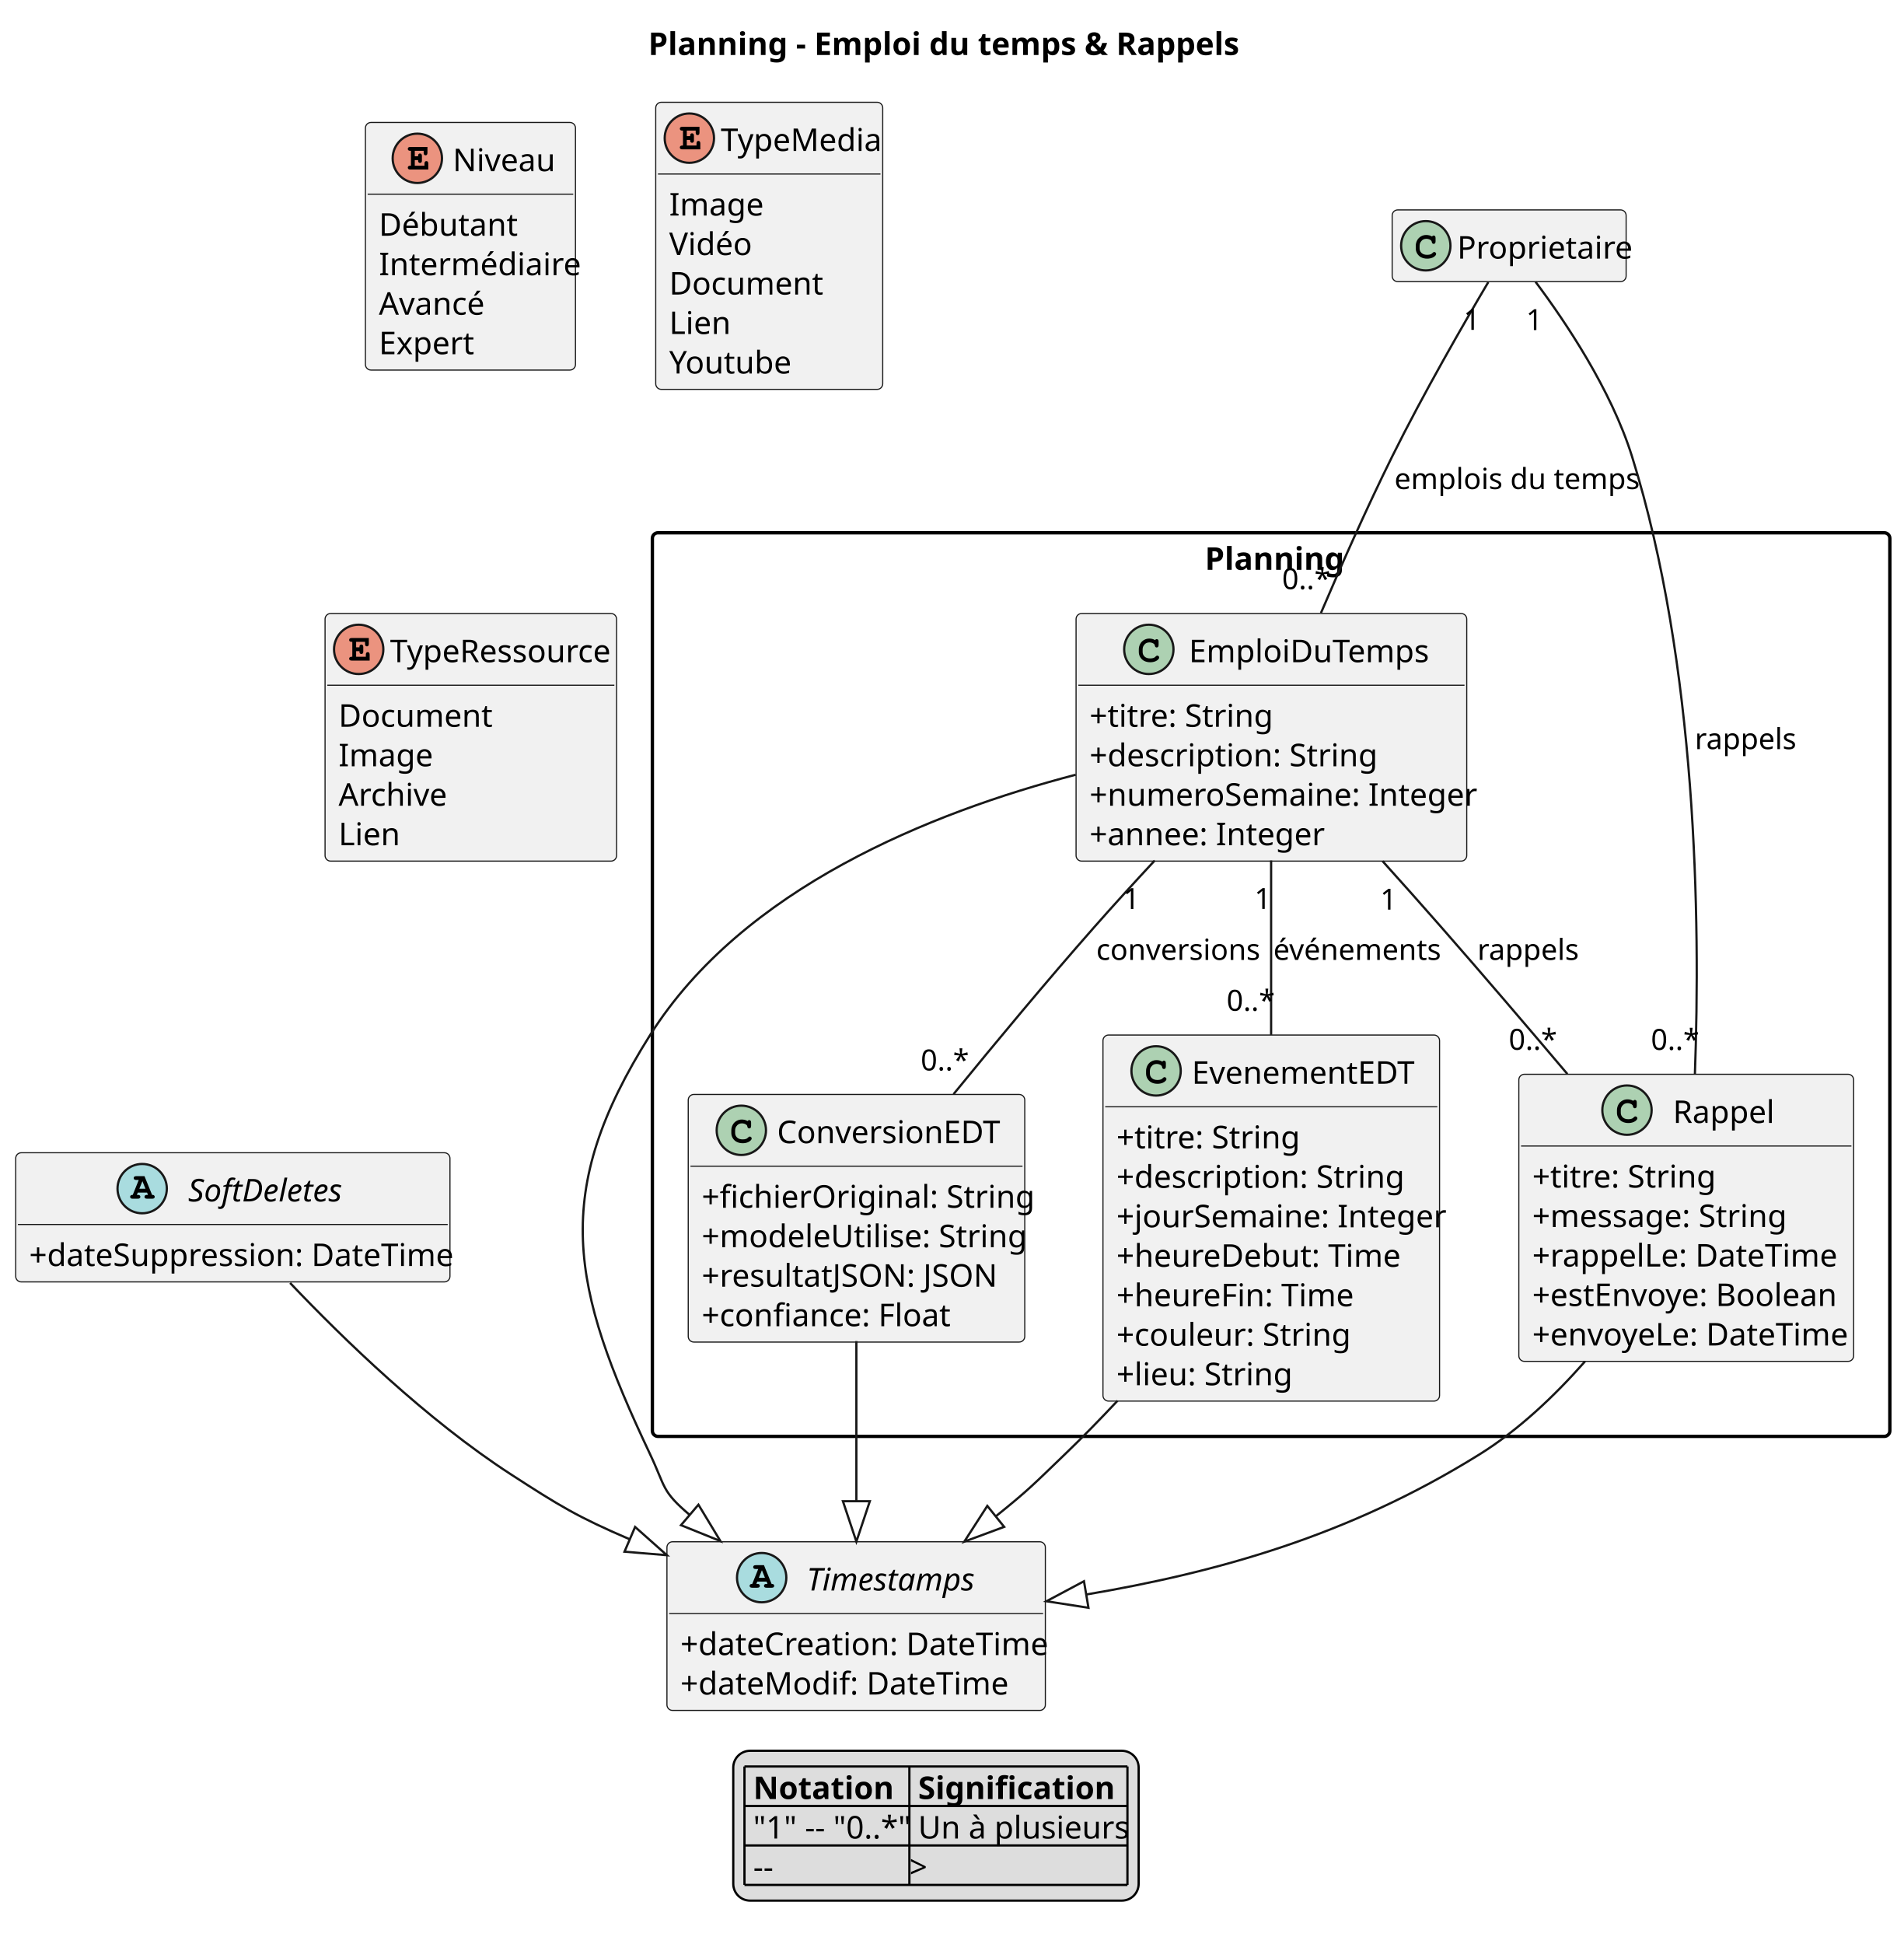
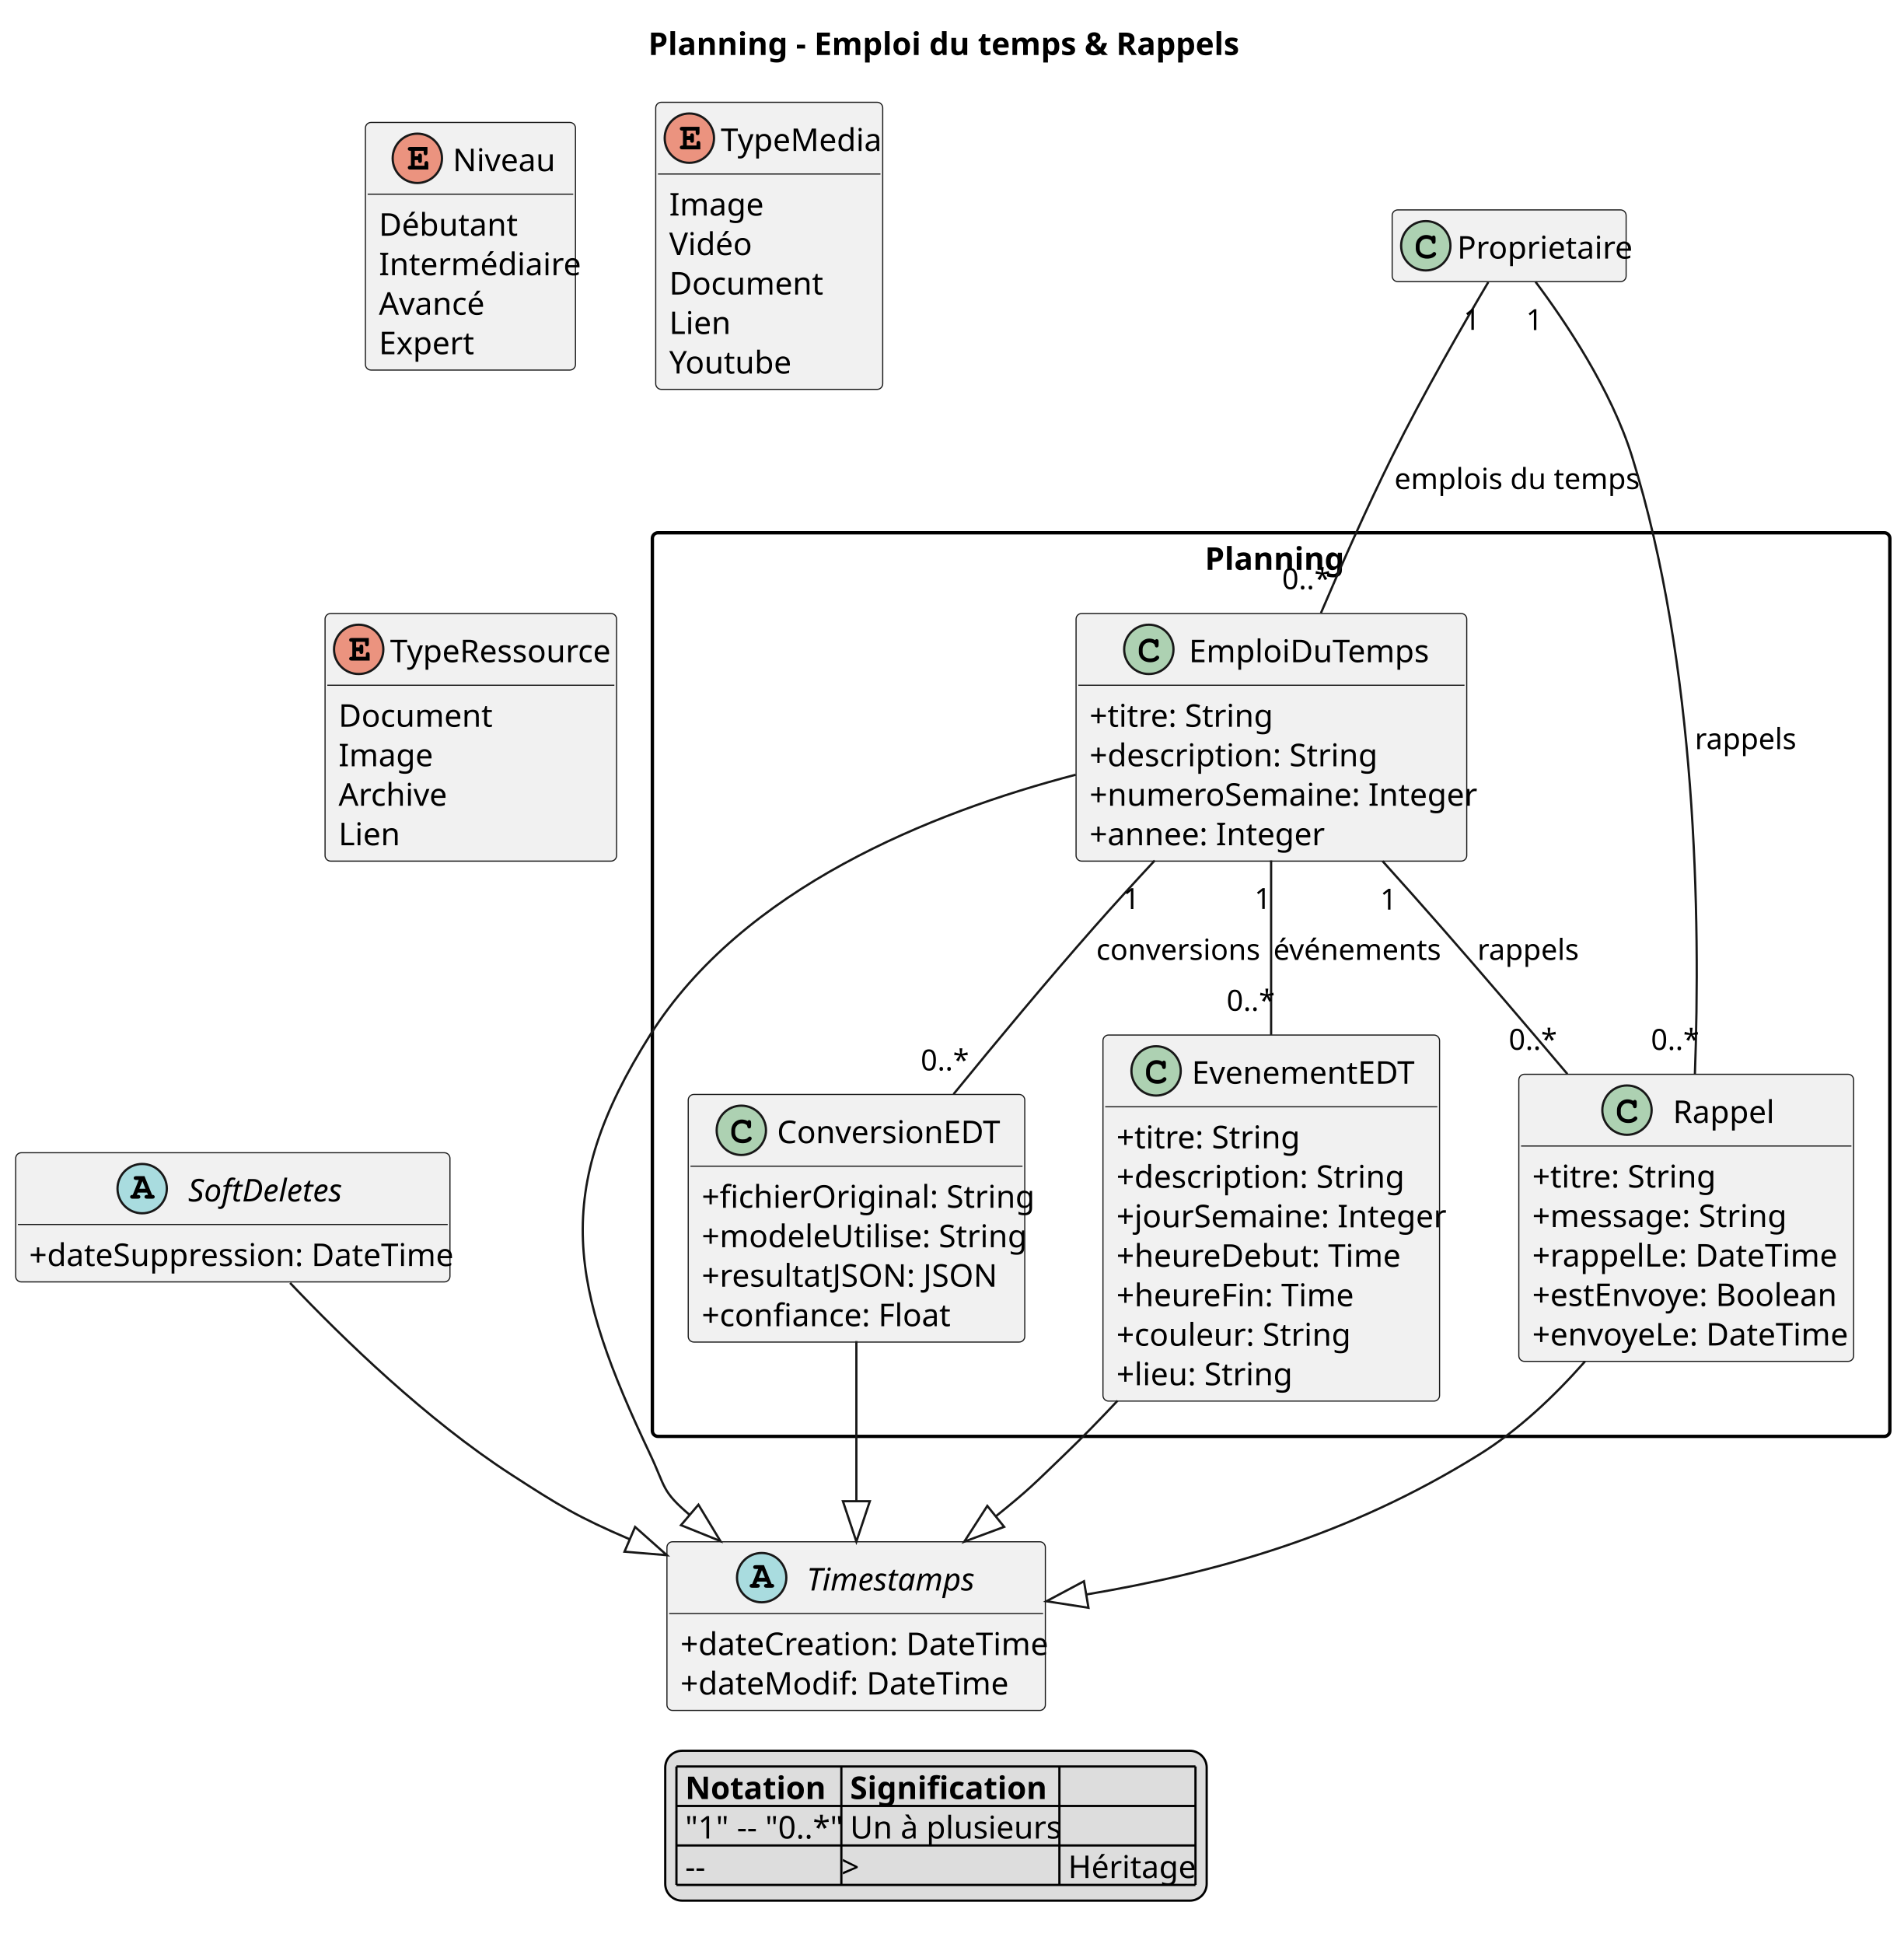
- <svg xmlns="http://www.w3.org/2000/svg" contentStyleType="text/css" height="867px" preserveAspectRatio="none" style="width:849px;height:867px;background:#FFFFFF;" version="1.1" viewBox="0 0 849 867" width="849px" zoomAndPan="magnify">
+ <svg xmlns="http://www.w3.org/2000/svg" contentStyleType="text/css" data-diagram-type="CLASS" height="867px" preserveAspectRatio="none" style="width:849px;height:867px;background:#FFFFFF;" version="1.1" viewBox="0 0 849 867" width="849px" zoomAndPan="magnify">
  <defs />
  <g>
    <text fill="#000000" font-family="sans-serif" font-size="14" font-weight="bold" lengthAdjust="spacing" textLength="256.69" x="289.155" y="24.533">Planning - Emploi du temps &amp; Rappels</text>
-     <g id="cluster_Planning">
+     <g class="cluster" data-entity="Planning" data-source-line="9" data-uid="ent0008" id="cluster_Planning">
      <rect fill="none" height="403" rx="2.5" ry="2.5" style="stroke:#000000;stroke-width:1.5;" width="552" x="291" y="237.609" />
      <text fill="#000000" font-family="sans-serif" font-size="14" font-weight="bold" lengthAdjust="spacing" textLength="59.11" x="537.445" y="254.143">Planning</text>
    </g>
-     <g id="elem_EmploiDuTemps">
-       <rect codeLine="11" fill="#F1F1F1" height="110.438" id="EmploiDuTemps" rx="2.5" ry="2.5" style="stroke:#181818;stroke-width:0.5;" width="174.265" x="480" y="273.609" />
+     <g class="entity" data-entity="EmploiDuTemps" data-source-line="11" data-uid="ent0009" id="entity_EmploiDuTemps">
+       <rect fill="#F1F1F1" height="110.438" rx="2.5" ry="2.5" style="stroke:#181818;stroke-width:0.5;" width="174.265" x="480" y="273.609" />
      <ellipse cx="512.455" cy="289.609" fill="#ADD1B2" rx="11" ry="11" style="stroke:#181818;stroke-width:1;" />
      <path d="M515.221,285.484 Q515.377,285.266 515.564,285.156 Q515.752,285.047 515.971,285.047 Q516.346,285.047 516.58,285.312 Q516.814,285.562 516.814,286.172 L516.814,287.625 Q516.814,288.234 516.58,288.5 Q516.346,288.766 515.971,288.766 Q515.627,288.766 515.424,288.562 Q515.221,288.375 515.111,287.859 Q515.064,287.5 514.877,287.312 Q514.549,286.938 513.939,286.719 Q513.33,286.5 512.705,286.5 Q511.94,286.5 511.299,286.828 Q510.674,287.156 510.174,287.906 Q509.69,288.656 509.69,289.688 L509.69,290.781 Q509.69,292.016 510.58,292.844 Q511.471,293.656 513.064,293.656 Q514.002,293.656 514.658,293.406 Q515.049,293.25 515.471,292.812 Q515.736,292.547 515.877,292.469 Q516.033,292.391 516.236,292.391 Q516.564,292.391 516.814,292.656 Q517.08,292.906 517.08,293.25 Q517.08,293.594 516.736,294 Q516.236,294.578 515.439,294.906 Q514.361,295.359 513.064,295.359 Q511.549,295.359 510.346,294.734 Q509.361,294.234 508.674,293.172 Q507.986,292.094 507.986,290.812 L507.986,289.656 Q507.986,288.328 508.596,287.188 Q509.221,286.031 510.315,285.422 Q511.408,284.797 512.643,284.797 Q513.377,284.797 514.018,284.969 Q514.674,285.125 515.221,285.484 Z " fill="#000000" />
      <text fill="#000000" font-family="sans-serif" font-size="14" lengthAdjust="spacing" textLength="103.476" x="530.334" y="295.338">EmploiDuTemps</text>
      <line style="stroke:#181818;stroke-width:0.5;" x1="481" x2="653.265" y1="305.609" y2="305.609" />
      <text fill="#000000" font-family="sans-serif" font-size="14" lengthAdjust="spacing" textLength="75.865" x="486" y="324.143">+titre: String</text>
      <text fill="#000000" font-family="sans-serif" font-size="14" lengthAdjust="spacing" textLength="120.231" x="486" y="341.752">+description: String</text>
      <text fill="#000000" font-family="sans-serif" font-size="14" lengthAdjust="spacing" textLength="162.265" x="486" y="359.361">+numeroSemaine: Integer</text>
      <text fill="#000000" font-family="sans-serif" font-size="14" lengthAdjust="spacing" textLength="98.472" x="486" y="376.971">+annee: Integer</text>
    </g>
-     <g id="elem_EvenementEDT">
-       <rect codeLine="20" fill="#F1F1F1" height="163.266" id="EvenementEDT" rx="2.5" ry="2.5" style="stroke:#181818;stroke-width:0.5;" width="150.141" x="492" y="461.609" />
+     <g class="entity" data-entity="EvenementEDT" data-source-line="20" data-uid="ent0011" id="entity_EvenementEDT">
+       <rect fill="#F1F1F1" height="163.266" rx="2.5" ry="2.5" style="stroke:#181818;stroke-width:0.5;" width="150.141" x="492" y="461.609" />
      <ellipse cx="515.694" cy="477.609" fill="#ADD1B2" rx="11" ry="11" style="stroke:#181818;stroke-width:1;" />
      <path d="M518.46,473.484 Q518.616,473.266 518.803,473.156 Q518.991,473.047 519.21,473.047 Q519.585,473.047 519.819,473.312 Q520.053,473.562 520.053,474.172 L520.053,475.625 Q520.053,476.234 519.819,476.5 Q519.585,476.766 519.21,476.766 Q518.866,476.766 518.663,476.562 Q518.46,476.375 518.35,475.859 Q518.303,475.5 518.116,475.312 Q517.788,474.938 517.178,474.719 Q516.569,474.5 515.944,474.5 Q515.178,474.5 514.538,474.828 Q513.913,475.156 513.413,475.906 Q512.928,476.656 512.928,477.688 L512.928,478.781 Q512.928,480.016 513.819,480.844 Q514.71,481.656 516.303,481.656 Q517.241,481.656 517.897,481.406 Q518.288,481.25 518.71,480.812 Q518.975,480.547 519.116,480.469 Q519.272,480.391 519.475,480.391 Q519.803,480.391 520.053,480.656 Q520.319,480.906 520.319,481.25 Q520.319,481.594 519.975,482 Q519.475,482.578 518.678,482.906 Q517.6,483.359 516.303,483.359 Q514.788,483.359 513.585,482.734 Q512.6,482.234 511.913,481.172 Q511.225,480.094 511.225,478.812 L511.225,477.656 Q511.225,476.328 511.835,475.188 Q512.46,474.031 513.553,473.422 Q514.647,472.797 515.882,472.797 Q516.616,472.797 517.257,472.969 Q517.913,473.125 518.46,473.484 Z " fill="#000000" />
      <text fill="#000000" font-family="sans-serif" font-size="14" lengthAdjust="spacing" textLength="98.82" x="531.626" y="483.338">EvenementEDT</text>
      <line style="stroke:#181818;stroke-width:0.5;" x1="493" x2="641.141" y1="493.609" y2="493.609" />
      <text fill="#000000" font-family="sans-serif" font-size="14" lengthAdjust="spacing" textLength="75.865" x="498" y="512.143">+titre: String</text>
      <text fill="#000000" font-family="sans-serif" font-size="14" lengthAdjust="spacing" textLength="120.231" x="498" y="529.752">+description: String</text>
      <text fill="#000000" font-family="sans-serif" font-size="14" lengthAdjust="spacing" textLength="138.141" x="498" y="547.361">+jourSemaine: Integer</text>
      <text fill="#000000" font-family="sans-serif" font-size="14" lengthAdjust="spacing" textLength="120.231" x="498" y="564.971">+heureDebut: Time</text>
      <text fill="#000000" font-family="sans-serif" font-size="14" lengthAdjust="spacing" textLength="102.32" x="498" y="582.58">+heureFin: Time</text>
      <text fill="#000000" font-family="sans-serif" font-size="14" lengthAdjust="spacing" textLength="98.444" x="498" y="600.189">+couleur: String</text>
      <text fill="#000000" font-family="sans-serif" font-size="14" lengthAdjust="spacing" textLength="74.32" x="498" y="617.799">+lieu: String</text>
    </g>
-     <g id="elem_ConversionEDT">
-       <rect codeLine="32" fill="#F1F1F1" height="110.438" id="ConversionEDT" rx="2.5" ry="2.5" style="stroke:#181818;stroke-width:0.5;" width="150.113" x="307" y="488.109" />
+     <g class="entity" data-entity="ConversionEDT" data-source-line="32" data-uid="ent0013" id="entity_ConversionEDT">
+       <rect fill="#F1F1F1" height="110.438" rx="2.5" ry="2.5" style="stroke:#181818;stroke-width:0.5;" width="150.113" x="307" y="488.109" />
      <ellipse cx="330.685" cy="504.109" fill="#ADD1B2" rx="11" ry="11" style="stroke:#181818;stroke-width:1;" />
      <path d="M333.45,499.984 Q333.607,499.766 333.794,499.656 Q333.982,499.547 334.2,499.547 Q334.575,499.547 334.81,499.812 Q335.044,500.062 335.044,500.672 L335.044,502.125 Q335.044,502.734 334.81,503 Q334.575,503.266 334.2,503.266 Q333.857,503.266 333.654,503.062 Q333.45,502.875 333.341,502.359 Q333.294,502 333.107,501.812 Q332.779,501.438 332.169,501.219 Q331.56,501 330.935,501 Q330.169,501 329.529,501.328 Q328.904,501.656 328.404,502.406 Q327.919,503.156 327.919,504.188 L327.919,505.281 Q327.919,506.516 328.81,507.344 Q329.7,508.156 331.294,508.156 Q332.232,508.156 332.888,507.906 Q333.279,507.75 333.7,507.312 Q333.966,507.047 334.107,506.969 Q334.263,506.891 334.466,506.891 Q334.794,506.891 335.044,507.156 Q335.31,507.406 335.31,507.75 Q335.31,508.094 334.966,508.5 Q334.466,509.078 333.669,509.406 Q332.591,509.859 331.294,509.859 Q329.779,509.859 328.575,509.234 Q327.591,508.734 326.904,507.672 Q326.216,506.594 326.216,505.312 L326.216,504.156 Q326.216,502.828 326.825,501.688 Q327.45,500.531 328.544,499.922 Q329.638,499.297 330.872,499.297 Q331.607,499.297 332.247,499.469 Q332.904,499.625 333.45,499.984 Z " fill="#000000" />
      <text fill="#000000" font-family="sans-serif" font-size="14" lengthAdjust="spacing" textLength="98.814" x="346.615" y="509.838">ConversionEDT</text>
      <line style="stroke:#181818;stroke-width:0.5;" x1="308" x2="456.113" y1="520.109" y2="520.109" />
      <text fill="#000000" font-family="sans-serif" font-size="14" lengthAdjust="spacing" textLength="138.113" x="313" y="538.643">+fichierOriginal: String</text>
      <text fill="#000000" font-family="sans-serif" font-size="14" lengthAdjust="spacing" textLength="136.561" x="313" y="556.252">+modeleUtilise: String</text>
      <text fill="#000000" font-family="sans-serif" font-size="14" lengthAdjust="spacing" textLength="136.541" x="313" y="573.861">+resultatJSON: JSON</text>
      <text fill="#000000" font-family="sans-serif" font-size="14" lengthAdjust="spacing" textLength="107.01" x="313" y="591.471">+confiance: Float</text>
    </g>
-     <g id="elem_Rappel">
-       <rect codeLine="41" fill="#F1F1F1" height="128.047" id="Rappel" rx="2.5" ry="2.5" style="stroke:#181818;stroke-width:0.5;" width="149.355" x="677.5" y="479.109" />
+     <g class="entity" data-entity="Rappel" data-source-line="41" data-uid="ent0015" id="entity_Rappel">
+       <rect fill="#F1F1F1" height="128.047" rx="2.5" ry="2.5" style="stroke:#181818;stroke-width:0.5;" width="149.355" x="677.5" y="479.109" />
      <ellipse cx="725.745" cy="495.109" fill="#ADD1B2" rx="11" ry="11" style="stroke:#181818;stroke-width:1;" />
      <path d="M728.51,490.984 Q728.667,490.766 728.854,490.656 Q729.042,490.547 729.26,490.547 Q729.635,490.547 729.87,490.812 Q730.104,491.062 730.104,491.672 L730.104,493.125 Q730.104,493.734 729.87,494 Q729.635,494.266 729.26,494.266 Q728.917,494.266 728.713,494.062 Q728.51,493.875 728.401,493.359 Q728.354,493 728.167,492.812 Q727.838,492.438 727.229,492.219 Q726.62,492 725.995,492 Q725.229,492 724.588,492.328 Q723.963,492.656 723.463,493.406 Q722.979,494.156 722.979,495.188 L722.979,496.281 Q722.979,497.516 723.87,498.344 Q724.76,499.156 726.354,499.156 Q727.292,499.156 727.948,498.906 Q728.338,498.75 728.76,498.312 Q729.026,498.047 729.167,497.969 Q729.323,497.891 729.526,497.891 Q729.854,497.891 730.104,498.156 Q730.37,498.406 730.37,498.75 Q730.37,499.094 730.026,499.5 Q729.526,500.078 728.729,500.406 Q727.651,500.859 726.354,500.859 Q724.838,500.859 723.635,500.234 Q722.651,499.734 721.963,498.672 Q721.276,497.594 721.276,496.312 L721.276,495.156 Q721.276,493.828 721.885,492.688 Q722.51,491.531 723.604,490.922 Q724.698,490.297 725.932,490.297 Q726.667,490.297 727.307,490.469 Q727.963,490.625 728.51,490.984 Z " fill="#000000" />
      <text fill="#000000" font-family="sans-serif" font-size="14" lengthAdjust="spacing" textLength="44.365" x="746.245" y="500.838">Rappel</text>
      <line style="stroke:#181818;stroke-width:0.5;" x1="678.5" x2="825.855" y1="511.109" y2="511.109" />
      <text fill="#000000" font-family="sans-serif" font-size="14" lengthAdjust="spacing" textLength="75.865" x="683.5" y="529.643">+titre: String</text>
      <text fill="#000000" font-family="sans-serif" font-size="14" lengthAdjust="spacing" textLength="109.334" x="683.5" y="547.252">+message: String</text>
      <text fill="#000000" font-family="sans-serif" font-size="14" lengthAdjust="spacing" textLength="131.127" x="683.5" y="564.861">+rappelLe: DateTime</text>
      <text fill="#000000" font-family="sans-serif" font-size="14" lengthAdjust="spacing" textLength="132.706" x="683.5" y="582.471">+estEnvoye: Boolean</text>
      <text fill="#000000" font-family="sans-serif" font-size="14" lengthAdjust="spacing" textLength="137.355" x="683.5" y="600.08">+envoyeLe: DateTime</text>
    </g>
-     <g id="elem_Niveau">
-       <rect codeLine="2" fill="#F1F1F1" height="110.438" id="Niveau" rx="2.5" ry="2.5" style="stroke:#181818;stroke-width:0.5;" width="93.703" x="163" y="54.609" />
+     <g class="entity" data-entity="Niveau" data-source-line="2" data-uid="ent0002" id="entity_Niveau">
+       <rect fill="#F1F1F1" height="110.438" rx="2.5" ry="2.5" style="stroke:#181818;stroke-width:0.5;" width="93.703" x="163" y="54.609" />
      <ellipse cx="186.156" cy="70.609" fill="#EB937F" rx="11" ry="11" style="stroke:#181818;stroke-width:1;" />
      <path d="M185.015,71.406 L185.015,73.906 L189.343,73.906 L189.343,72.984 Q189.343,72.375 189.578,72.109 Q189.828,71.844 190.203,71.844 Q190.578,71.844 190.812,72.109 Q191.046,72.375 191.046,72.984 L191.046,75.609 L183.046,75.609 Q182.421,75.609 182.156,75.375 Q181.906,75.141 181.906,74.75 Q181.906,74.375 182.171,74.141 Q182.437,73.906 183.046,73.906 L183.312,73.906 L183.312,67.25 L183.046,67.25 Q182.421,67.25 182.156,67.016 Q181.906,66.781 181.906,66.391 Q181.906,66.016 182.156,65.781 Q182.421,65.547 183.046,65.547 L190.671,65.547 L190.671,68.141 Q190.671,68.75 190.437,69.016 Q190.218,69.266 189.828,69.266 Q189.453,69.266 189.218,69.016 Q188.984,68.75 188.984,68.141 L188.984,67.25 L185.015,67.25 L185.015,69.703 L186.5,69.703 Q186.5,69.047 186.625,68.859 Q186.89,68.453 187.359,68.453 Q187.734,68.453 187.968,68.719 Q188.203,68.969 188.203,69.578 L188.203,71.547 Q188.203,72.094 188.078,72.281 Q187.812,72.672 187.359,72.672 Q186.89,72.672 186.625,72.266 Q186.5,72.078 186.5,71.406 L185.015,71.406 Z " fill="#000000" />
      <text fill="#000000" font-family="sans-serif" font-size="14" lengthAdjust="spacing" textLength="43.579" x="201.968" y="76.338">Niveau</text>
      <line style="stroke:#181818;stroke-width:0.5;" x1="164" x2="255.703" y1="86.609" y2="86.609" />
      <text fill="#000000" font-family="sans-serif" font-size="14" lengthAdjust="spacing" textLength="56.82" x="169" y="105.143">Débutant</text>
      <text fill="#000000" font-family="sans-serif" font-size="14" lengthAdjust="spacing" textLength="81.703" x="169" y="122.752">Intermédiaire</text>
      <text fill="#000000" font-family="sans-serif" font-size="14" lengthAdjust="spacing" textLength="46.696" x="169" y="140.361">Avancé</text>
      <text fill="#000000" font-family="sans-serif" font-size="14" lengthAdjust="spacing" textLength="40.462" x="169" y="157.971">Expert</text>
    </g>
-     <g id="elem_TypeMedia">
-       <rect codeLine="9" fill="#F1F1F1" height="128.047" id="TypeMedia" rx="2.5" ry="2.5" style="stroke:#181818;stroke-width:0.5;" width="101.255" x="292.5" y="45.609" />
+     <g class="entity" data-entity="TypeMedia" data-source-line="9" data-uid="ent0003" id="entity_TypeMedia">
+       <rect fill="#F1F1F1" height="128.047" rx="2.5" ry="2.5" style="stroke:#181818;stroke-width:0.5;" width="101.255" x="292.5" y="45.609" />
      <ellipse cx="307.5" cy="61.609" fill="#EB937F" rx="11" ry="11" style="stroke:#181818;stroke-width:1;" />
      <path d="M306.359,62.406 L306.359,64.906 L310.688,64.906 L310.688,63.984 Q310.688,63.375 310.922,63.109 Q311.172,62.844 311.547,62.844 Q311.922,62.844 312.156,63.109 Q312.391,63.375 312.391,63.984 L312.391,66.609 L304.391,66.609 Q303.766,66.609 303.5,66.375 Q303.25,66.141 303.25,65.75 Q303.25,65.375 303.516,65.141 Q303.781,64.906 304.391,64.906 L304.656,64.906 L304.656,58.25 L304.391,58.25 Q303.766,58.25 303.5,58.016 Q303.25,57.781 303.25,57.391 Q303.25,57.016 303.5,56.781 Q303.766,56.547 304.391,56.547 L312.016,56.547 L312.016,59.141 Q312.016,59.75 311.781,60.016 Q311.562,60.266 311.172,60.266 Q310.797,60.266 310.562,60.016 Q310.328,59.75 310.328,59.141 L310.328,58.25 L306.359,58.25 L306.359,60.703 L307.844,60.703 Q307.844,60.047 307.969,59.859 Q308.234,59.453 308.703,59.453 Q309.078,59.453 309.312,59.719 Q309.547,59.969 309.547,60.578 L309.547,62.547 Q309.547,63.094 309.422,63.281 Q309.156,63.672 308.703,63.672 Q308.234,63.672 307.969,63.266 Q307.844,63.078 307.844,62.406 L306.359,62.406 Z " fill="#000000" />
      <text fill="#000000" font-family="sans-serif" font-size="14" lengthAdjust="spacing" textLength="69.255" x="321.5" y="67.338">TypeMedia</text>
      <line style="stroke:#181818;stroke-width:0.5;" x1="293.5" x2="392.755" y1="77.609" y2="77.609" />
      <text fill="#000000" font-family="sans-serif" font-size="14" lengthAdjust="spacing" textLength="38.91" x="298.5" y="96.143">Image</text>
      <text fill="#000000" font-family="sans-serif" font-size="14" lengthAdjust="spacing" textLength="35.807" x="298.5" y="113.752">Vidéo</text>
      <text fill="#000000" font-family="sans-serif" font-size="14" lengthAdjust="spacing" textLength="63.807" x="298.5" y="131.361">Document</text>
      <text fill="#000000" font-family="sans-serif" font-size="14" lengthAdjust="spacing" textLength="26.469" x="298.5" y="148.971">Lien</text>
      <text fill="#000000" font-family="sans-serif" font-size="14" lengthAdjust="spacing" textLength="52.158" x="298.5" y="166.58">Youtube</text>
    </g>
-     <g id="elem_TypeRessource">
-       <rect codeLine="17" fill="#F1F1F1" height="110.438" id="TypeRessource" rx="2.5" ry="2.5" style="stroke:#181818;stroke-width:0.5;" width="130.041" x="145" y="273.609" />
+     <g class="entity" data-entity="TypeRessource" data-source-line="17" data-uid="ent0004" id="entity_TypeRessource">
+       <rect fill="#F1F1F1" height="110.438" rx="2.5" ry="2.5" style="stroke:#181818;stroke-width:0.5;" width="130.041" x="145" y="273.609" />
      <ellipse cx="160" cy="289.609" fill="#EB937F" rx="11" ry="11" style="stroke:#181818;stroke-width:1;" />
      <path d="M158.859,290.406 L158.859,292.906 L163.188,292.906 L163.188,291.984 Q163.188,291.375 163.422,291.109 Q163.672,290.844 164.047,290.844 Q164.422,290.844 164.656,291.109 Q164.891,291.375 164.891,291.984 L164.891,294.609 L156.891,294.609 Q156.266,294.609 156,294.375 Q155.75,294.141 155.75,293.75 Q155.75,293.375 156.016,293.141 Q156.281,292.906 156.891,292.906 L157.156,292.906 L157.156,286.25 L156.891,286.25 Q156.266,286.25 156,286.016 Q155.75,285.781 155.75,285.391 Q155.75,285.016 156,284.781 Q156.266,284.547 156.891,284.547 L164.516,284.547 L164.516,287.141 Q164.516,287.75 164.281,288.016 Q164.062,288.266 163.672,288.266 Q163.297,288.266 163.062,288.016 Q162.828,287.75 162.828,287.141 L162.828,286.25 L158.859,286.25 L158.859,288.703 L160.344,288.703 Q160.344,288.047 160.469,287.859 Q160.734,287.453 161.203,287.453 Q161.578,287.453 161.812,287.719 Q162.047,287.969 162.047,288.578 L162.047,290.547 Q162.047,291.094 161.922,291.281 Q161.656,291.672 161.203,291.672 Q160.734,291.672 160.469,291.266 Q160.344,291.078 160.344,290.406 L158.859,290.406 Z " fill="#000000" />
      <text fill="#000000" font-family="sans-serif" font-size="14" lengthAdjust="spacing" textLength="98.041" x="174" y="295.338">TypeRessource</text>
      <line style="stroke:#181818;stroke-width:0.5;" x1="146" x2="274.041" y1="305.609" y2="305.609" />
      <text fill="#000000" font-family="sans-serif" font-size="14" lengthAdjust="spacing" textLength="63.807" x="151" y="324.143">Document</text>
      <text fill="#000000" font-family="sans-serif" font-size="14" lengthAdjust="spacing" textLength="38.91" x="151" y="341.752">Image</text>
      <text fill="#000000" font-family="sans-serif" font-size="14" lengthAdjust="spacing" textLength="46.683" x="151" y="359.361">Archive</text>
      <text fill="#000000" font-family="sans-serif" font-size="14" lengthAdjust="spacing" textLength="26.469" x="151" y="376.971">Lien</text>
    </g>
-     <g id="elem_Timestamps">
-       <rect codeLine="25" fill="#F1F1F1" height="75.219" id="Timestamps" rx="2.5" ry="2.5" style="stroke:#181818;stroke-width:0.5;" width="168.803" x="297.5" y="687.609" />
+     <g class="entity" data-entity="Timestamps" data-source-line="25" data-uid="ent0005" id="entity_Timestamps">
+       <rect fill="#F1F1F1" height="75.219" rx="2.5" ry="2.5" style="stroke:#181818;stroke-width:0.5;" width="168.803" x="297.5" y="687.609" />
      <ellipse cx="339.756" cy="703.609" fill="#A9DCDF" rx="11" ry="11" style="stroke:#181818;stroke-width:1;" />
      <path d="M341.943,705.375 L337.803,705.375 L337.381,706.406 L337.803,706.406 Q338.412,706.406 338.678,706.641 Q338.943,706.875 338.943,707.266 Q338.943,707.641 338.678,707.875 Q338.412,708.109 337.803,708.109 L335.506,708.109 Q334.896,708.109 334.646,707.875 Q334.381,707.641 334.381,707.25 Q334.381,706.875 334.662,706.641 Q334.928,706.391 335.553,706.406 L338.224,699.75 L337.115,699.75 Q336.506,699.75 336.24,699.516 Q335.974,699.281 335.974,698.891 Q335.974,698.516 336.24,698.281 Q336.506,698.047 337.115,698.047 L340.787,698.047 L344.178,706.406 Q344.771,706.406 344.959,706.547 Q345.349,706.812 345.349,707.266 Q345.349,707.641 345.084,707.875 Q344.834,708.109 344.224,708.109 L341.928,708.109 Q341.318,708.109 341.053,707.875 Q340.787,707.641 340.787,707.25 Q340.787,706.875 341.053,706.641 Q341.318,706.406 341.928,706.406 L342.349,706.406 L341.943,705.375 Z M341.224,703.672 L339.865,700.297 L338.49,703.672 L341.224,703.672 Z " fill="#000000" />
      <text fill="#000000" font-family="sans-serif" font-size="14" font-style="italic" lengthAdjust="spacing" textLength="76.234" x="359.813" y="709.338">Timestamps</text>
      <line style="stroke:#181818;stroke-width:0.5;" x1="298.5" x2="465.303" y1="719.609" y2="719.609" />
      <text fill="#000000" font-family="sans-serif" font-size="14" lengthAdjust="spacing" textLength="156.803" x="303.5" y="738.143">+dateCreation: DateTime</text>
      <text fill="#000000" font-family="sans-serif" font-size="14" lengthAdjust="spacing" textLength="138.12" x="303.5" y="755.752">+dateModif: DateTime</text>
    </g>
-     <g id="elem_SoftDeletes">
-       <rect codeLine="30" fill="#F1F1F1" height="57.609" id="SoftDeletes" rx="2.5" ry="2.5" style="stroke:#181818;stroke-width:0.5;" width="193.713" x="7" y="514.109" />
+     <g class="entity" data-entity="SoftDeletes" data-source-line="30" data-uid="ent0006" id="entity_SoftDeletes">
+       <rect fill="#F1F1F1" height="57.609" rx="2.5" ry="2.5" style="stroke:#181818;stroke-width:0.5;" width="193.713" x="7" y="514.109" />
      <ellipse cx="63.42" cy="530.109" fill="#A9DCDF" rx="11" ry="11" style="stroke:#181818;stroke-width:1;" />
      <path d="M65.608,531.875 L61.467,531.875 L61.045,532.906 L61.467,532.906 Q62.077,532.906 62.342,533.141 Q62.608,533.375 62.608,533.766 Q62.608,534.141 62.342,534.375 Q62.077,534.609 61.467,534.609 L59.17,534.609 Q58.561,534.609 58.311,534.375 Q58.045,534.141 58.045,533.75 Q58.045,533.375 58.327,533.141 Q58.592,532.891 59.217,532.906 L61.889,526.25 L60.78,526.25 Q60.17,526.25 59.905,526.016 Q59.639,525.781 59.639,525.391 Q59.639,525.016 59.905,524.781 Q60.17,524.547 60.78,524.547 L64.452,524.547 L67.842,532.906 Q68.436,532.906 68.624,533.047 Q69.014,533.312 69.014,533.766 Q69.014,534.141 68.749,534.375 Q68.499,534.609 67.889,534.609 L65.592,534.609 Q64.983,534.609 64.717,534.375 Q64.452,534.141 64.452,533.75 Q64.452,533.375 64.717,533.141 Q64.983,532.906 65.592,532.906 L66.014,532.906 L65.608,531.875 Z M64.889,530.172 L63.53,526.797 L62.155,530.172 L64.889,530.172 Z " fill="#000000" />
      <text fill="#000000" font-family="sans-serif" font-size="14" font-style="italic" lengthAdjust="spacing" textLength="72.372" x="83.92" y="535.838">SoftDeletes</text>
      <line style="stroke:#181818;stroke-width:0.5;" x1="8" x2="199.713" y1="546.109" y2="546.109" />
      <text fill="#000000" font-family="sans-serif" font-size="14" lengthAdjust="spacing" textLength="181.713" x="13" y="564.643">+dateSuppression: DateTime</text>
    </g>
-     <g id="elem_Proprietaire">
-       <rect fill="#F1F1F1" height="32" id="Proprietaire" rx="2.5" ry="2.5" style="stroke:#181818;stroke-width:0.5;" width="104.365" x="621" y="93.609" />
+     <g class="entity" data-entity="Proprietaire" data-source-line="55" data-uid="ent0017" id="entity_Proprietaire">
+       <rect fill="#F1F1F1" height="32" rx="2.5" ry="2.5" style="stroke:#181818;stroke-width:0.5;" width="104.365" x="621" y="93.609" />
      <ellipse cx="636" cy="109.609" fill="#ADD1B2" rx="11" ry="11" style="stroke:#181818;stroke-width:1;" />
      <path d="M638.766,105.484 Q638.922,105.266 639.109,105.156 Q639.297,105.047 639.516,105.047 Q639.891,105.047 640.125,105.312 Q640.359,105.562 640.359,106.172 L640.359,107.625 Q640.359,108.234 640.125,108.5 Q639.891,108.766 639.516,108.766 Q639.172,108.766 638.969,108.562 Q638.766,108.375 638.656,107.859 Q638.609,107.5 638.422,107.312 Q638.094,106.938 637.484,106.719 Q636.875,106.5 636.25,106.5 Q635.484,106.5 634.844,106.828 Q634.219,107.156 633.719,107.906 Q633.234,108.656 633.234,109.688 L633.234,110.781 Q633.234,112.016 634.125,112.844 Q635.016,113.656 636.609,113.656 Q637.547,113.656 638.203,113.406 Q638.594,113.25 639.016,112.812 Q639.281,112.547 639.422,112.469 Q639.578,112.391 639.781,112.391 Q640.109,112.391 640.359,112.656 Q640.625,112.906 640.625,113.25 Q640.625,113.594 640.281,114 Q639.781,114.578 638.984,114.906 Q637.906,115.359 636.609,115.359 Q635.094,115.359 633.891,114.734 Q632.906,114.234 632.219,113.172 Q631.531,112.094 631.531,110.812 L631.531,109.656 Q631.531,108.328 632.141,107.188 Q632.766,106.031 633.859,105.422 Q634.953,104.797 636.188,104.797 Q636.922,104.797 637.562,104.969 Q638.219,105.125 638.766,105.484 Z " fill="#000000" />
      <text fill="#000000" font-family="sans-serif" font-size="14" lengthAdjust="spacing" textLength="72.365" x="650" y="115.338">Proprietaire</text>
    </g>
-     <g id="link_SoftDeletes_Timestamps">
-       <path codeLine="34" d="M129.4,572.179 C153.06,597.079 190.27,633.189 228,657.609 C249.39,671.459 257.603,676.524 280.933,686.514 " fill="none" id="SoftDeletes-to-Timestamps" style="stroke:#181818;stroke-width:1;" />
+     <g class="link" data-entity-1="SoftDeletes" data-entity-2="Timestamps" data-source-line="34" data-uid="lnk7" id="link_SoftDeletes_Timestamps">
+       <path codeLine="34" d="M129.4,572.179 C153.06,597.079 190.27,633.189 228,657.609 C249.39,671.459 257.603,676.524 280.933,686.514" fill="none" id="SoftDeletes-to-Timestamps" style="stroke:#181818;stroke-width:1;" />
      <polygon fill="none" points="297.48,693.599,283.295,680.998,278.571,692.03,297.48,693.599" style="stroke:#181818;stroke-width:1;" />
    </g>
-     <g id="link_EmploiDuTemps_Timestamps">
-       <path codeLine="18" d="M479.85,345.519 C415.2,362.389 331.37,396.069 290,461.609 C245.64,531.889 254.46,573.479 290,648.609 C297.07,663.549 294.995,664.86 307.655,675.64 " fill="none" id="EmploiDuTemps-to-Timestamps" style="stroke:#181818;stroke-width:1;" />
+     <g class="link" data-entity-1="EmploiDuTemps" data-entity-2="Timestamps" data-source-line="18" data-uid="lnk10" id="link_EmploiDuTemps_Timestamps">
+       <path codeLine="18" d="M479.85,345.519 C415.2,362.389 331.37,396.069 290,461.609 C245.64,531.889 254.46,573.479 290,648.609 C297.07,663.549 294.995,664.86 307.655,675.64" fill="none" id="EmploiDuTemps-to-Timestamps" style="stroke:#181818;stroke-width:1;" />
      <polygon fill="none" points="321.36,687.309,311.545,671.072,303.765,680.208,321.36,687.309" style="stroke:#181818;stroke-width:1;" />
    </g>
-     <g id="link_EvenementEDT_Timestamps">
-       <path codeLine="30" d="M498.51,624.699 C490.77,632.959 482.84,641.069 475,648.609 C461.05,662.009 459.003,664.367 444.163,676.287 " fill="none" id="EvenementEDT-to-Timestamps" style="stroke:#181818;stroke-width:1;" />
+     <g class="link" data-entity-1="EvenementEDT" data-entity-2="Timestamps" data-source-line="30" data-uid="lnk12" id="link_EvenementEDT_Timestamps">
+       <path codeLine="30" d="M498.51,624.699 C490.77,632.959 482.84,641.069 475,648.609 C461.05,662.009 459.003,664.367 444.163,676.287" fill="none" id="EvenementEDT-to-Timestamps" style="stroke:#181818;stroke-width:1;" />
      <polygon fill="none" points="430.13,687.559,447.921,680.965,440.406,671.609,430.13,687.559" style="stroke:#181818;stroke-width:1;" />
    </g>
-     <g id="link_ConversionEDT_Timestamps">
-       <path codeLine="39" d="M382,598.119 C382,627.009 382,643.819 382,669.529 " fill="none" id="ConversionEDT-to-Timestamps" style="stroke:#181818;stroke-width:1;" />
+     <g class="link" data-entity-1="ConversionEDT" data-entity-2="Timestamps" data-source-line="39" data-uid="lnk14" id="link_ConversionEDT_Timestamps">
+       <path codeLine="39" d="M382,598.119 C382,627.009 382,643.819 382,669.529" fill="none" id="ConversionEDT-to-Timestamps" style="stroke:#181818;stroke-width:1;" />
      <polygon fill="none" points="382,687.529,388,669.529,376,669.529,382,687.529" style="stroke:#181818;stroke-width:1;" />
    </g>
-     <g id="link_Rappel_Timestamps">
-       <path codeLine="49" d="M707.04,607.159 C693.44,622.579 677.44,637.749 660,648.609 C601.21,685.229 542.407,701.322 484.527,711.131 " fill="none" id="Rappel-to-Timestamps" style="stroke:#181818;stroke-width:1;" />
+     <g class="link" data-entity-1="Rappel" data-entity-2="Timestamps" data-source-line="49" data-uid="lnk16" id="link_Rappel_Timestamps">
+       <path codeLine="49" d="M707.04,607.159 C693.44,622.579 677.44,637.749 660,648.609 C601.21,685.229 542.407,701.322 484.527,711.131" fill="none" id="Rappel-to-Timestamps" style="stroke:#181818;stroke-width:1;" />
      <polygon fill="none" points="466.78,714.139,485.529,717.047,483.524,705.216,466.78,714.139" style="stroke:#181818;stroke-width:1;" />
    </g>
-     <g id="link_Proprietaire_EmploiDuTemps">
-       <path codeLine="55" d="M663.88,125.829 C653.1,144.039 634.89,175.599 621,203.609 C609.84,226.119 598.58,251.479 589.24,273.369 " fill="none" id="Proprietaire-EmploiDuTemps" style="stroke:#181818;stroke-width:1;" />
+     <g class="link" data-entity-1="Proprietaire" data-entity-2="EmploiDuTemps" data-source-line="55" data-uid="lnk18" id="link_Proprietaire_EmploiDuTemps">
+       <path codeLine="55" d="M663.88,125.829 C653.1,144.039 634.89,175.599 621,203.609 C609.84,226.119 598.58,251.479 589.24,273.369" fill="none" id="Proprietaire-EmploiDuTemps" style="stroke:#181818;stroke-width:1;" />
      <text fill="#000000" font-family="sans-serif" font-size="13" lengthAdjust="spacing" textLength="101.88" x="622" y="218.105">emplois du temps</text>
      <text fill="#000000" font-family="sans-serif" font-size="13" lengthAdjust="spacing" textLength="7.23" x="652.836" y="147.101">1</text>
      <text fill="#000000" font-family="sans-serif" font-size="13" lengthAdjust="spacing" textLength="19.513" x="571.888" y="262.756">0..*</text>
    </g>
-     <g id="link_EmploiDuTemps_EvenementEDT">
-       <path codeLine="56" d="M567,383.779 C567,407.389 567,435.559 567,461.549 " fill="none" id="EmploiDuTemps-EvenementEDT" style="stroke:#181818;stroke-width:1;" />
+     <g class="link" data-entity-1="EmploiDuTemps" data-entity-2="EvenementEDT" data-source-line="56" data-uid="lnk19" id="link_EmploiDuTemps_EvenementEDT">
+       <path codeLine="56" d="M567,383.779 C567,407.389 567,435.559 567,461.549" fill="none" id="EmploiDuTemps-EvenementEDT" style="stroke:#181818;stroke-width:1;" />
      <text fill="#000000" font-family="sans-serif" font-size="13" lengthAdjust="spacing" textLength="70.821" x="568" y="428.104">événements</text>
      <text fill="#000000" font-family="sans-serif" font-size="13" lengthAdjust="spacing" textLength="7.23" x="559.549" y="405.363">1</text>
      <text fill="#000000" font-family="sans-serif" font-size="13" lengthAdjust="spacing" textLength="19.513" x="547.141" y="450.792">0..*</text>
    </g>
-     <g id="link_EmploiDuTemps_ConversionEDT">
-       <path codeLine="57" d="M515.06,383.809 C505.93,393.629 496.6,403.849 488,413.609 C466.87,437.589 444.24,464.809 425.33,487.999 " fill="none" id="EmploiDuTemps-ConversionEDT" style="stroke:#181818;stroke-width:1;" />
+     <g class="link" data-entity-1="EmploiDuTemps" data-entity-2="ConversionEDT" data-source-line="57" data-uid="lnk20" id="link_EmploiDuTemps_ConversionEDT">
+       <path codeLine="57" d="M515.06,383.809 C505.93,393.629 496.6,403.849 488,413.609 C466.87,437.589 444.24,464.809 425.33,487.999" fill="none" id="EmploiDuTemps-ConversionEDT" style="stroke:#181818;stroke-width:1;" />
      <text fill="#000000" font-family="sans-serif" font-size="13" lengthAdjust="spacing" textLength="69.367" x="489" y="428.104">conversions</text>
      <text fill="#000000" font-family="sans-serif" font-size="13" lengthAdjust="spacing" textLength="7.23" x="500.954" y="405.397">1</text>
      <text fill="#000000" font-family="sans-serif" font-size="13" lengthAdjust="spacing" textLength="19.513" x="410.69" y="477.403">0..*</text>
    </g>
-     <g id="link_Proprietaire_Rappel">
-       <path codeLine="58" d="M684.94,125.669 C698.11,143.239 718.67,173.709 728,203.609 C756.91,296.269 758.55,409.859 756.04,479.059 " fill="none" id="Proprietaire-Rappel" style="stroke:#181818;stroke-width:1;" />
+     <g class="link" data-entity-1="Proprietaire" data-entity-2="Rappel" data-source-line="58" data-uid="lnk21" id="link_Proprietaire_Rappel">
+       <path codeLine="58" d="M684.94,125.669 C698.11,143.239 718.67,173.709 728,203.609 C756.91,296.269 758.55,409.859 756.04,479.059" fill="none" id="Proprietaire-Rappel" style="stroke:#181818;stroke-width:1;" />
      <text fill="#000000" font-family="sans-serif" font-size="13" lengthAdjust="spacing" textLength="42.637" x="756" y="334.104">rappels</text>
      <text fill="#000000" font-family="sans-serif" font-size="13" lengthAdjust="spacing" textLength="7.23" x="680.713" y="147.193">1</text>
      <text fill="#000000" font-family="sans-serif" font-size="13" lengthAdjust="spacing" textLength="19.513" x="736.418" y="468.241">0..*</text>
    </g>
-     <g id="link_EmploiDuTemps_Rappel">
-       <path codeLine="59" d="M616.72,384.059 C625.53,393.849 634.58,403.989 643,413.609 C661.51,434.729 681.46,458.079 699.18,479.019 " fill="none" id="EmploiDuTemps-Rappel" style="stroke:#181818;stroke-width:1;" />
+     <g class="link" data-entity-1="EmploiDuTemps" data-entity-2="Rappel" data-source-line="59" data-uid="lnk22" id="link_EmploiDuTemps_Rappel">
+       <path codeLine="59" d="M616.72,384.059 C625.53,393.849 634.58,403.989 643,413.609 C661.51,434.729 681.46,458.079 699.18,479.019" fill="none" id="EmploiDuTemps-Rappel" style="stroke:#181818;stroke-width:1;" />
      <text fill="#000000" font-family="sans-serif" font-size="13" lengthAdjust="spacing" textLength="42.637" x="659" y="428.104">rappels</text>
      <text fill="#000000" font-family="sans-serif" font-size="13" lengthAdjust="spacing" textLength="7.23" x="615.64" y="405.678">1</text>
      <text fill="#000000" font-family="sans-serif" font-size="13" lengthAdjust="spacing" textLength="19.513" x="672.983" y="468.197">0..*</text>
    </g>
-     <rect fill="#DDDDDD" height="66.828" id="_legend" rx="7.5" ry="7.5" style="stroke:#000000;stroke-width:1;" width="180.83" x="327.085" y="780.828" />
-     <text fill="#000000" font-family="sans-serif" font-size="14" font-weight="bold" lengthAdjust="spacing" textLength="56.766" x="335.975" y="802.361">Notation</text>
-     <text fill="#000000" font-family="sans-serif" font-size="14" font-weight="bold" lengthAdjust="spacing" textLength="84" x="409.536" y="802.361">Signification</text>
-     <text fill="#000000" font-family="sans-serif" font-size="14" lengthAdjust="spacing" textLength="65.782" x="335.975" y="819.971">"1" -- "0..*"</text>
-     <text fill="#000000" font-family="sans-serif" font-size="14" lengthAdjust="spacing" textLength="89.489" x="409.536" y="819.971">Un à plusieurs</text>
-     <text fill="#000000" font-family="sans-serif" font-size="14" lengthAdjust="spacing" textLength="9.324" x="335.975" y="837.58">--</text>
-     <text fill="#000000" font-family="sans-serif" font-size="14" lengthAdjust="spacing" textLength="8.176" x="405.647" y="837.58">&gt;</text>
-     <line style="stroke:#000000;stroke-width:1;" x1="332.085" x2="502.915" y1="787.828" y2="787.828" />
-     <line style="stroke:#000000;stroke-width:1;" x1="332.085" x2="502.915" y1="805.438" y2="805.438" />
-     <line style="stroke:#000000;stroke-width:1;" x1="332.085" x2="502.915" y1="823.047" y2="823.047" />
-     <line style="stroke:#000000;stroke-width:1;" x1="332.085" x2="502.915" y1="840.656" y2="840.656" />
-     <line style="stroke:#000000;stroke-width:1;" x1="332.085" x2="332.085" y1="787.828" y2="840.656" />
-     <line style="stroke:#000000;stroke-width:1;" x1="405.647" x2="405.647" y1="787.828" y2="840.656" />
-     <line style="stroke:#000000;stroke-width:1;" x1="502.915" x2="502.915" y1="787.828" y2="840.656" />
+     <rect fill="#DDDDDD" height="66.828" rx="7.5" ry="7.5" style="stroke:#000000;stroke-width:1;" width="241.526" x="296.737" y="780.828" />
+     <text fill="#000000" font-family="sans-serif" font-size="14" font-weight="bold" lengthAdjust="spacing" textLength="56.766" x="305.627" y="802.361">Notation</text>
+     <text fill="#000000" font-family="sans-serif" font-size="14" font-weight="bold" lengthAdjust="spacing" textLength="84" x="379.188" y="802.361">Signification</text>
+     <text fill="#000000" font-family="sans-serif" font-size="14" lengthAdjust="spacing" textLength="65.782" x="305.627" y="819.971">"1" -- "0..*"</text>
+     <text fill="#000000" font-family="sans-serif" font-size="14" lengthAdjust="spacing" textLength="89.489" x="379.188" y="819.971">Un à plusieurs</text>
+     <text fill="#000000" font-family="sans-serif" font-size="14" lengthAdjust="spacing" textLength="9.324" x="305.627" y="837.58">--</text>
+     <text fill="#000000" font-family="sans-serif" font-size="14" lengthAdjust="spacing" textLength="8.176" x="375.298" y="837.58">&gt;</text>
+     <text fill="#000000" font-family="sans-serif" font-size="14" lengthAdjust="spacing" textLength="52.917" x="476.457" y="837.58">Héritage</text>
+     <line style="stroke:#000000;stroke-width:1;" x1="301.737" x2="533.263" y1="787.828" y2="787.828" />
+     <line style="stroke:#000000;stroke-width:1;" x1="301.737" x2="533.263" y1="805.438" y2="805.438" />
+     <line style="stroke:#000000;stroke-width:1;" x1="301.737" x2="533.263" y1="823.047" y2="823.047" />
+     <line style="stroke:#000000;stroke-width:1;" x1="301.737" x2="533.263" y1="840.656" y2="840.656" />
+     <line style="stroke:#000000;stroke-width:1;" x1="301.737" x2="301.737" y1="787.828" y2="840.656" />
+     <line style="stroke:#000000;stroke-width:1;" x1="375.298" x2="375.298" y1="787.828" y2="840.656" />
+     <line style="stroke:#000000;stroke-width:1;" x1="472.567" x2="472.567" y1="787.828" y2="840.656" />
+     <line style="stroke:#000000;stroke-width:1;" x1="533.263" x2="533.263" y1="787.828" y2="840.656" />
  </g>
</svg>
